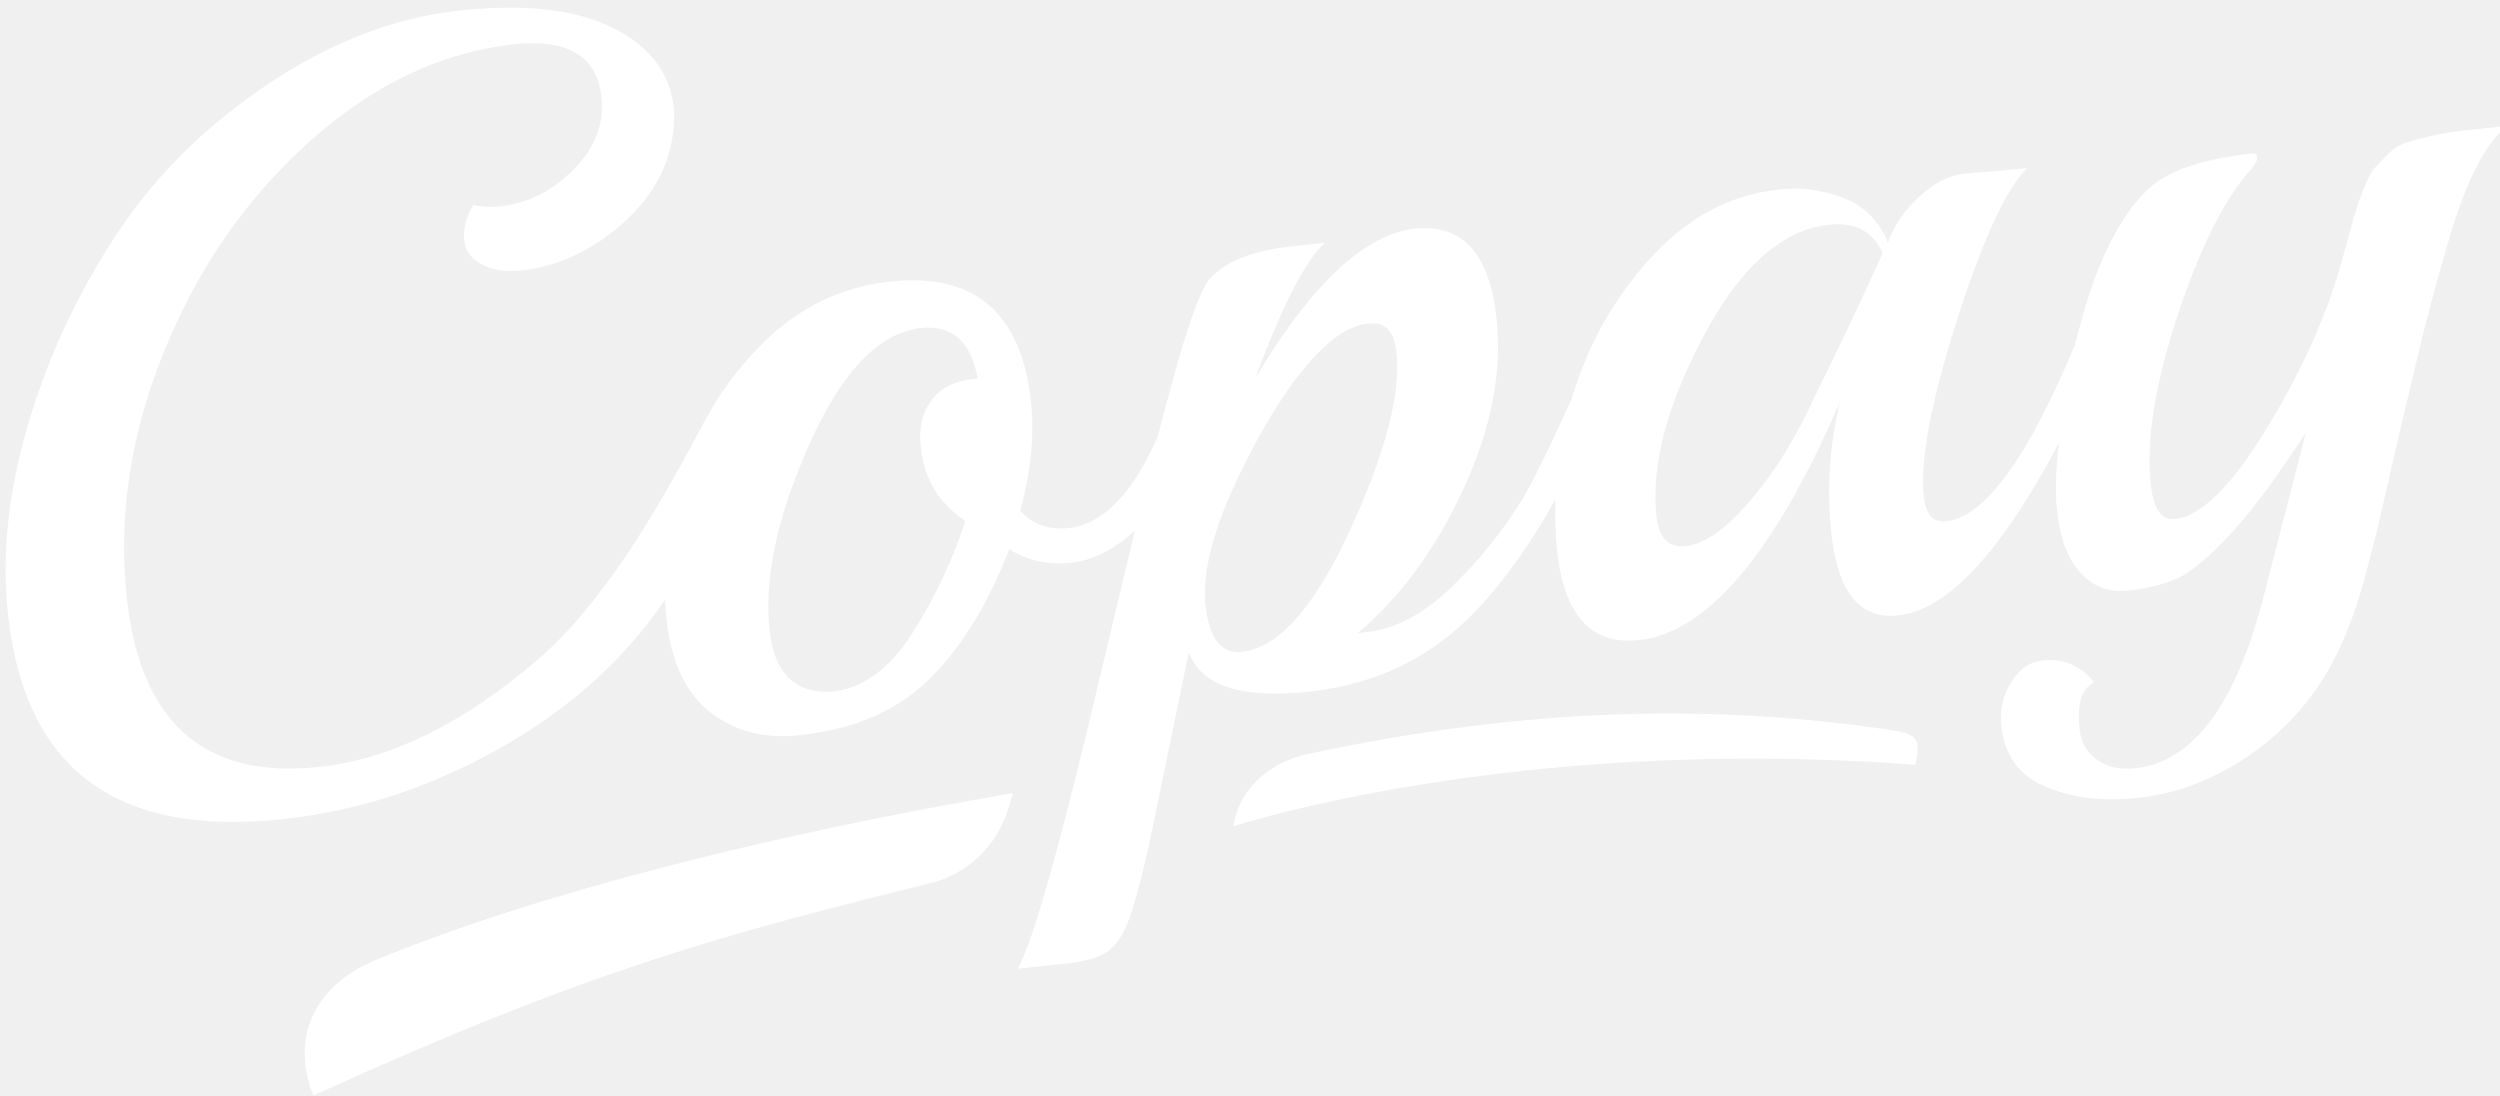
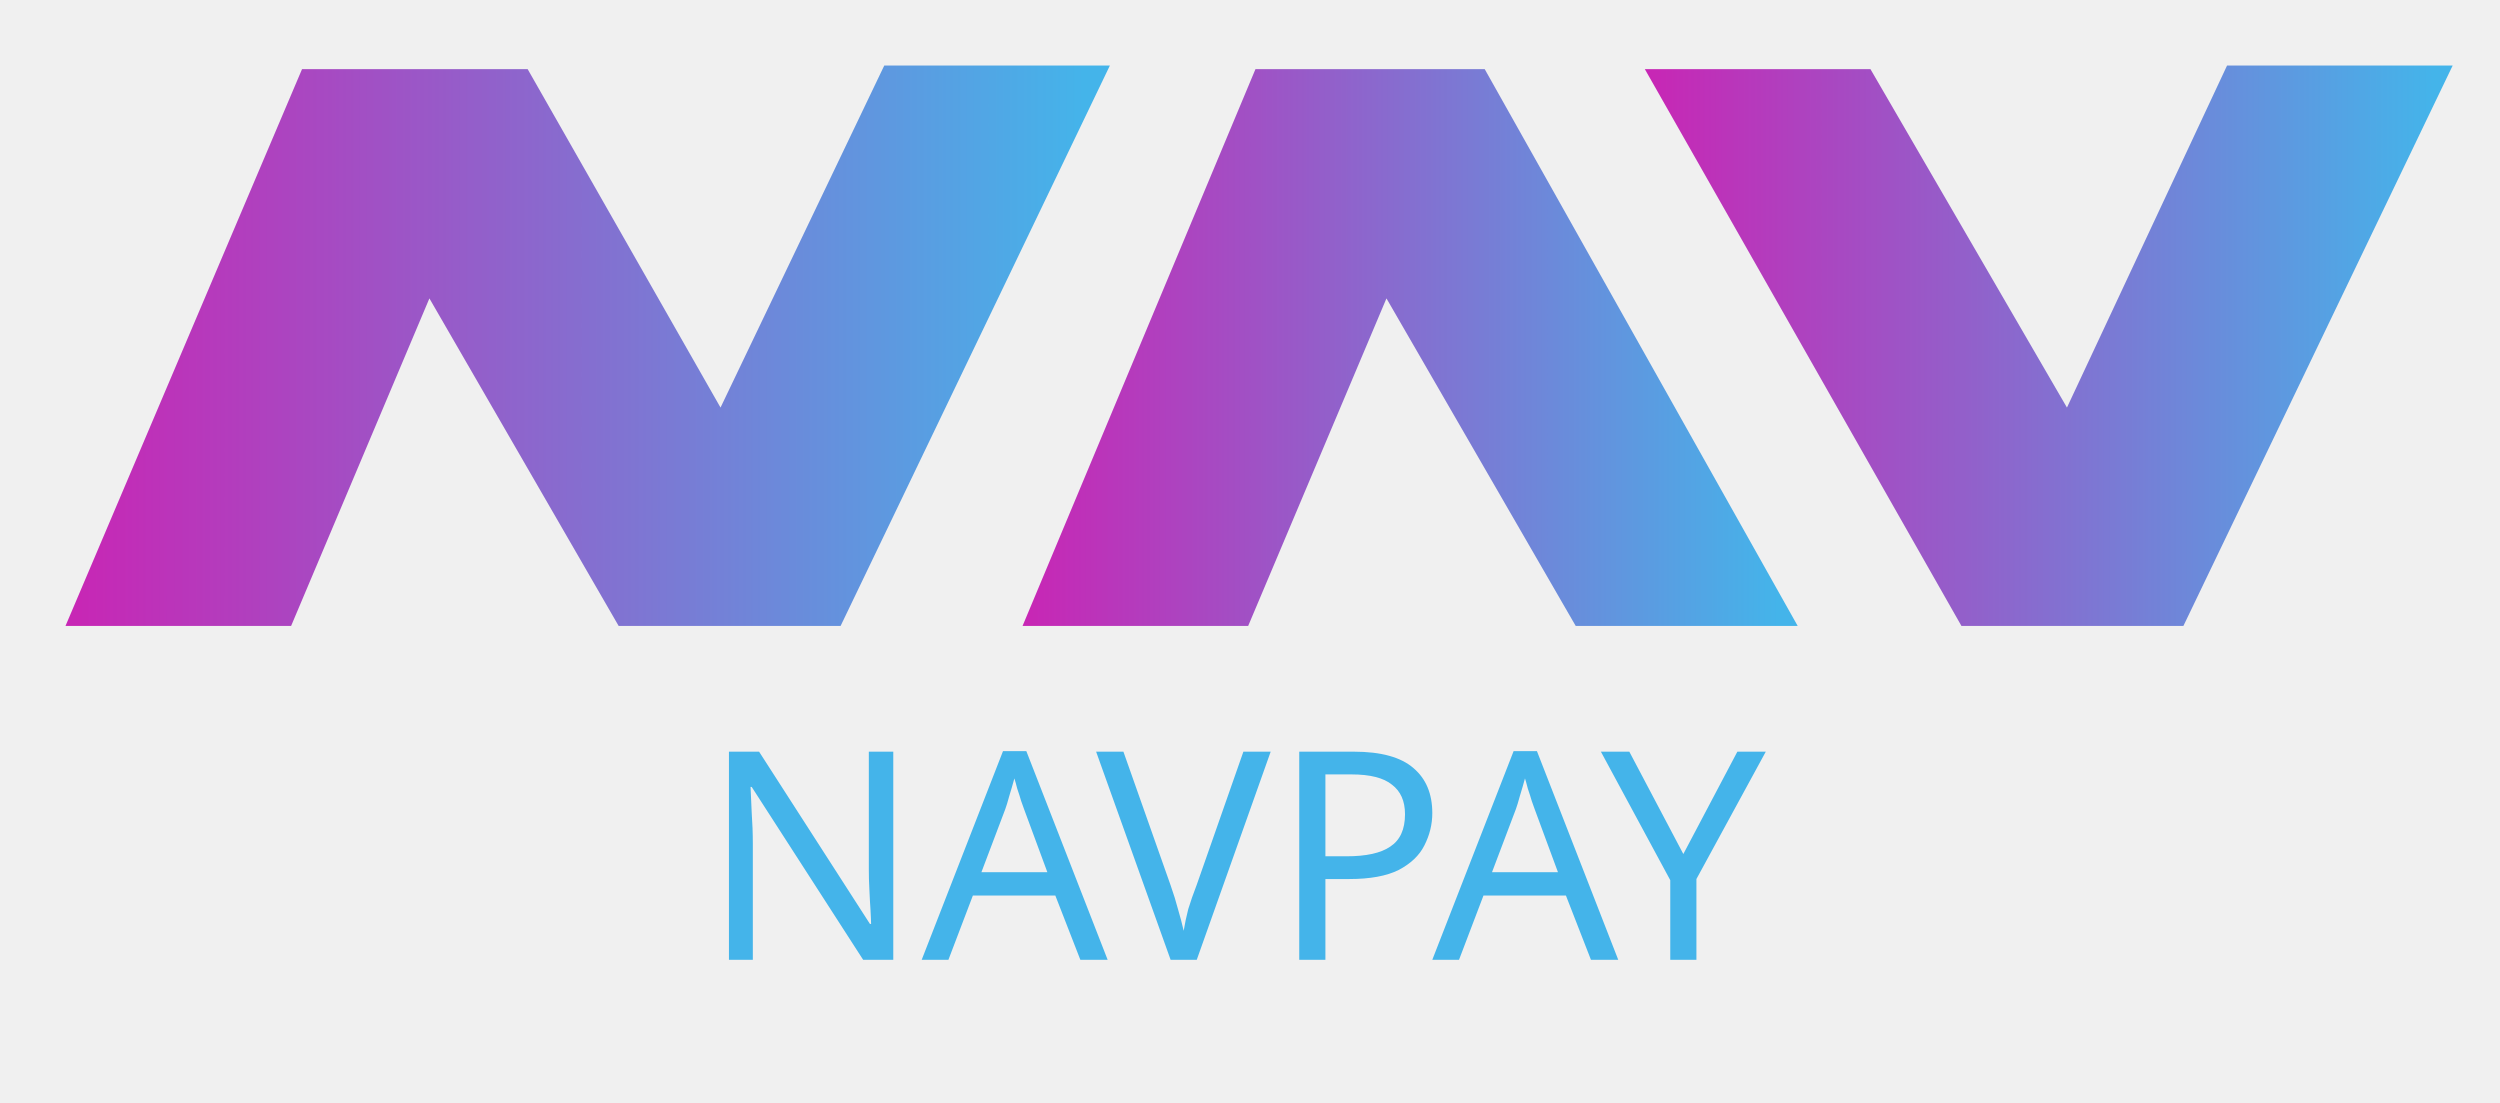
- <svg xmlns="http://www.w3.org/2000/svg" width="356px" height="156px" viewBox="0 0 356 156" version="1.1">
-   <defs />
-   <g id="Page-1" stroke="none" stroke-width="1" fill="none" fill-rule="evenodd">
-     <g id="Artboard-1" fill="#FFFFFF">
-       <g id="Shape-+-Group-+-Shape" transform="translate(1, 1)">
-         <path d="M349.531,17.611 C347.007,17.896 344.339,18.468 341.481,19.373 C340.576,19.659 339.766,20.231 339.004,20.993 C338.242,21.802 337.623,22.422 337.147,22.946 C336.67,23.47 336.194,24.375 335.67,25.708 C335.146,27.042 334.765,28.042 334.527,28.805 C334.289,29.519 333.908,30.9 333.384,32.901 C332.812,34.902 332.431,36.426 332.097,37.474 C329.859,45.048 326.286,52.717 321.428,60.576 C316.569,68.436 312.33,72.532 308.709,72.913 C306.804,73.104 305.661,71.532 305.28,68.102 C304.565,61.672 305.899,53.574 309.138,43.761 C312.425,33.949 315.902,27.042 319.665,22.993 C320.189,22.326 320.475,21.802 320.427,21.374 C320.38,20.993 320.141,20.802 319.76,20.85 C314.425,21.421 310.281,22.517 307.328,24.184 C304.375,25.804 301.755,29.043 299.326,33.901 C297.468,37.664 295.896,42.332 294.515,48.001 C287.751,64.244 281.606,72.675 276.081,73.247 C274.27,73.437 273.223,72.246 272.937,69.626 C272.413,64.625 273.937,56.337 277.605,44.809 C281.273,33.282 284.607,25.994 287.655,22.946 L286.131,23.089 L278.557,23.755 C276.557,23.994 274.461,25.042 272.318,26.994 C270.174,28.947 268.697,31.139 267.84,33.568 C266.601,30.472 264.458,28.328 261.505,27.185 C258.504,26.042 255.408,25.613 252.216,25.994 C245.357,26.756 239.355,29.948 234.116,35.664 C228.923,41.332 225.16,48.001 222.874,55.527 C222.826,55.67 222.779,55.813 222.731,55.956 C222.398,56.718 221.969,57.575 221.588,58.48 C219.016,64.101 217.015,68.102 215.538,70.484 C212.823,74.818 209.537,78.915 205.631,82.678 C201.725,86.441 197.676,88.584 193.532,89.013 L192.341,89.156 C198.438,84.012 203.44,77.2 207.393,68.626 C211.347,60.052 212.919,52.002 212.109,44.333 C211.109,35.092 207.25,30.853 200.486,31.567 C193.341,32.329 185.72,39.474 177.718,52.907 C181.671,42.332 185.005,35.854 187.721,33.568 L183.195,34.044 C177.241,34.663 173.192,36.331 171.049,38.998 C170.001,40.427 168.477,44.381 166.619,50.906 C165.952,53.24 165.047,56.67 163.856,61.148 C160.284,69.341 156.044,73.675 151.138,74.199 C148.328,74.485 146.041,73.675 144.279,71.722 C145.803,66.149 146.327,61.005 145.803,56.146 C144.422,43.476 137.753,37.807 125.749,39.093 C118.604,39.856 112.365,42.952 107.077,48.43 C103.886,51.716 101.266,55.289 99.265,59.147 C99.265,59.099 99.313,59.052 99.313,59.004 C94.454,68.102 86.071,83.916 75.544,92.967 C65.017,102.017 54.633,107.114 44.439,108.209 C28.101,109.972 18.955,101.922 17.05,84.059 C15.812,72.532 17.574,60.814 22.385,49.001 C27.196,37.14 34.103,27.185 43.106,19.135 C52.108,11.085 61.778,6.464 72.067,5.321 C79.831,4.464 84.023,6.988 84.642,12.8 C85.071,16.61 83.737,20.04 80.688,23.136 C77.64,26.185 74.163,27.947 70.257,28.376 C68.828,28.519 67.541,28.471 66.398,28.185 C65.35,30.043 64.922,31.71 65.112,33.187 C65.255,34.711 66.112,35.854 67.637,36.664 C69.161,37.474 71.019,37.76 73.257,37.521 C77.973,36.997 82.403,35.092 86.5,31.805 C90.596,28.519 93.216,24.756 94.359,20.421 C94.931,18.135 95.121,16.086 94.931,14.276 C94.407,9.37 91.501,5.559 86.214,2.94 C80.926,0.32 73.639,-0.49 64.398,0.51 C55.109,1.511 46.011,5.035 37.008,11.085 C28.006,17.134 20.765,24.375 15.288,32.853 C9.762,41.332 5.666,50.287 2.903,59.766 C0.14,69.245 -0.765,78.153 0.14,86.489 C2.522,108.495 15.526,118.212 39.247,115.64 C49.441,114.545 59.206,111.496 68.542,106.447 C77.878,101.446 85.452,95.206 91.168,87.87 C92.073,86.679 92.882,85.536 93.692,84.44 C93.74,85.298 93.787,86.108 93.883,86.965 C94.55,93.253 96.645,97.73 100.17,100.445 C103.695,103.16 107.935,104.256 112.984,103.684 C120.843,102.827 127.036,100.064 131.608,95.444 C136.181,90.823 139.849,84.679 142.707,77.2 C145.327,78.867 148.328,79.487 151.71,79.105 C154.615,78.772 157.569,77.295 160.617,74.58 C159.141,80.63 157.473,87.632 155.568,95.682 C150.043,119.07 146.184,132.836 143.945,136.932 L151.186,136.17 C153.186,135.932 154.854,135.503 156.092,134.884 C157.33,134.217 158.426,132.979 159.283,131.121 C160.141,129.263 161.284,125.262 162.665,119.118 L168.286,91.871 C170.049,96.682 175.717,98.54 185.434,97.492 C195.104,96.444 203.154,92.49 209.537,85.584 C213.49,81.344 217.11,76.152 220.492,70.103 C220.397,72.532 220.492,74.961 220.731,77.391 C221.731,86.632 225.589,90.871 232.353,90.156 C242.118,89.108 251.692,77.819 260.981,56.289 C259.504,62.529 259.123,68.769 259.79,75.009 C260.695,83.345 263.839,87.203 269.317,86.632 C276.319,85.869 283.94,77.676 292.181,62.1 C291.752,65.816 291.657,68.912 291.895,71.341 C292.276,75.533 293.419,78.581 295.277,80.582 C297.135,82.583 299.373,83.392 302.041,83.107 C304.708,82.821 306.995,82.249 308.9,81.439 C310.805,80.63 313.33,78.534 316.474,75.199 C319.617,71.865 323.238,66.959 327.382,60.528 L321.237,84.345 C317.283,99.493 311.186,107.543 303.041,108.4 C300.945,108.638 299.135,108.257 297.658,107.209 C296.182,106.209 295.324,104.732 295.134,102.827 C294.753,99.207 295.42,97.016 297.182,96.206 C296.563,95.253 295.61,94.443 294.324,93.777 C293.038,93.11 291.514,92.871 289.751,93.062 C287.989,93.253 286.512,94.3 285.369,96.206 C284.178,98.111 283.75,100.159 283.988,102.398 C284.464,106.638 286.56,109.496 290.371,111.067 C294.181,112.639 298.564,113.163 303.613,112.592 C308.662,112.068 313.52,110.258 318.188,107.304 C322.857,104.304 326.62,100.588 329.525,96.111 C332.431,91.633 334.717,85.726 336.48,78.439 C337.147,76.009 337.956,72.627 338.957,68.197 C339.957,63.767 340.624,61.005 340.862,59.862 C341.148,58.718 341.91,55.479 343.196,50.097 C344.434,44.714 346.054,38.76 348.007,32.139 C350.436,24.279 353.104,19.183 356.009,16.944 L349.531,17.611 L349.531,17.611 Z M137.324,53.002 C134.8,53.288 132.895,54.288 131.608,56.051 C130.322,57.813 129.798,60.052 130.132,62.767 C130.608,67.197 132.704,70.674 136.467,73.199 C134.562,79.01 131.989,84.393 128.798,89.347 C125.607,94.3 121.844,97.016 117.509,97.492 C112.222,97.778 109.268,94.872 108.601,88.87 C107.935,82.868 109.03,75.914 111.888,68.102 C117.08,53.907 123.177,46.477 130.132,45.714 C134.562,45.238 137.277,47.62 138.229,52.907 L137.324,53.002 L137.324,53.002 Z M175.812,91.824 C172.907,92.157 171.192,89.918 170.668,85.203 C170.144,80.487 171.811,74.152 175.669,66.244 C179.528,58.337 183.338,52.526 187.101,48.858 C189.388,46.572 191.627,45.333 193.722,45.095 C194.342,45.048 194.77,45.048 195.104,45.095 C196.676,45.333 197.581,46.715 197.866,49.239 C198.486,55.051 196.295,63.482 191.245,74.485 C186.196,85.488 181.052,91.252 175.812,91.824 L175.812,91.824 Z M256.027,58.337 C253.693,63.053 250.93,67.245 247.739,70.865 C244.547,74.485 241.642,76.486 239.022,76.771 C236.592,77.01 235.211,75.628 234.878,72.484 C234.116,65.244 236.354,56.718 241.594,46.858 C246.834,36.997 252.788,31.71 259.456,30.996 C263.172,30.615 265.744,31.948 267.078,35.045 C264.887,40.046 261.219,47.81 256.027,58.337 L256.027,58.337 Z" id="Shape" />
-         <g id="Group" transform="translate(42.19527, 112.0342)">
-           <path d="M101.078,-0.095 C66.734,5.764 33.772,14.052 10.527,23.579 C0.81,27.532 -1.62,35.487 1.429,42.965 C40.917,24.96 60.494,19.863 89.36,12.718 C94.457,11.432 98.554,7.621 100.221,2.62 C100.507,1.667 100.792,0.762 101.078,-0.095 L101.078,-0.095 Z" id="Shape" />
-         </g>
-         <path d="M271.741,107.906 C272.741,103.619 271.598,103.428 267.216,102.809 C243.256,99.332 216.915,99.57 185.191,106.381 C179.856,107.525 175.474,111.24 174.616,116.67 C174.616,116.67 214.438,103.571 271.741,107.906 L271.741,107.906 L271.741,107.906 Z" id="Shape" />
-       </g>
-     </g>
-   </g>
+ <svg xmlns="http://www.w3.org/2000/svg" version="1.1" id="Layer_1" x="0px" y="0px" viewBox="0 0 68.7 30.3" style="enable-background:new 0 0 68.7 30.3;" xml:space="preserve">
+   <style type="text/css">
+ 	.st0{fill:url(#SVGID_1_);}
+ 	.st1{fill:url(#SVGID_2_);}
+ 	.st2{fill:url(#SVGID_3_);}
+ 	.st3{fill:none;}
+ 	.st4{fill:#44B4EA;}
+ 	.st5{font-family:'Ubuntu-Light';}
+ 	.st6{font-size:8px;}
+ </style>
+   <linearGradient id="SVGID_1_" gradientUnits="userSpaceOnUse" x1="2.146" y1="9.5" x2="29.813" y2="9.5">
+     <stop offset="0" style="stop-color:#C727B5" />
+     <stop offset="1" style="stop-color:#44B4EA" />
+   </linearGradient>
+   <polygon class="st0" points="24.3,1.8 19.8,11.2 14.5,1.9 8.3,1.9 1.8,17.2 8,17.2 11.8,8.2 17,17.2 22.9,17.2 23.1,17.2 30.5,1.8   " />
+   <linearGradient id="SVGID_2_" gradientUnits="userSpaceOnUse" x1="28.315" y1="9.546" x2="48.865" y2="9.546">
+     <stop offset="0" style="stop-color:#C727B5" />
+     <stop offset="1" style="stop-color:#44B4EA" />
+   </linearGradient>
+   <polygon class="st1" points="40.8,1.9 34.5,1.9 28.1,17.2 34.3,17.2 38.1,8.2 43.3,17.2 49.2,17.2 49.4,17.2 " />
+   <linearGradient id="SVGID_3_" gradientUnits="userSpaceOnUse" x1="45.409" y1="9.5" x2="66.883" y2="9.5">
+     <stop offset="0" style="stop-color:#C727B5" />
+     <stop offset="1" style="stop-color:#44B4EA" />
+   </linearGradient>
+   <polygon class="st2" points="61.2,1.8 56.8,11.2 51.4,1.9 45.2,1.9 53.9,17.2 59.8,17.2 60,17.2 67.4,1.8 " />
+   <rect y="20.2" class="st3" width="68.7" height="6.5" />
+   <text transform="matrix(1 0 0 1 19.2503 26.3747)" class="st4 st5 st6">NAVPAY</text>
</svg>
